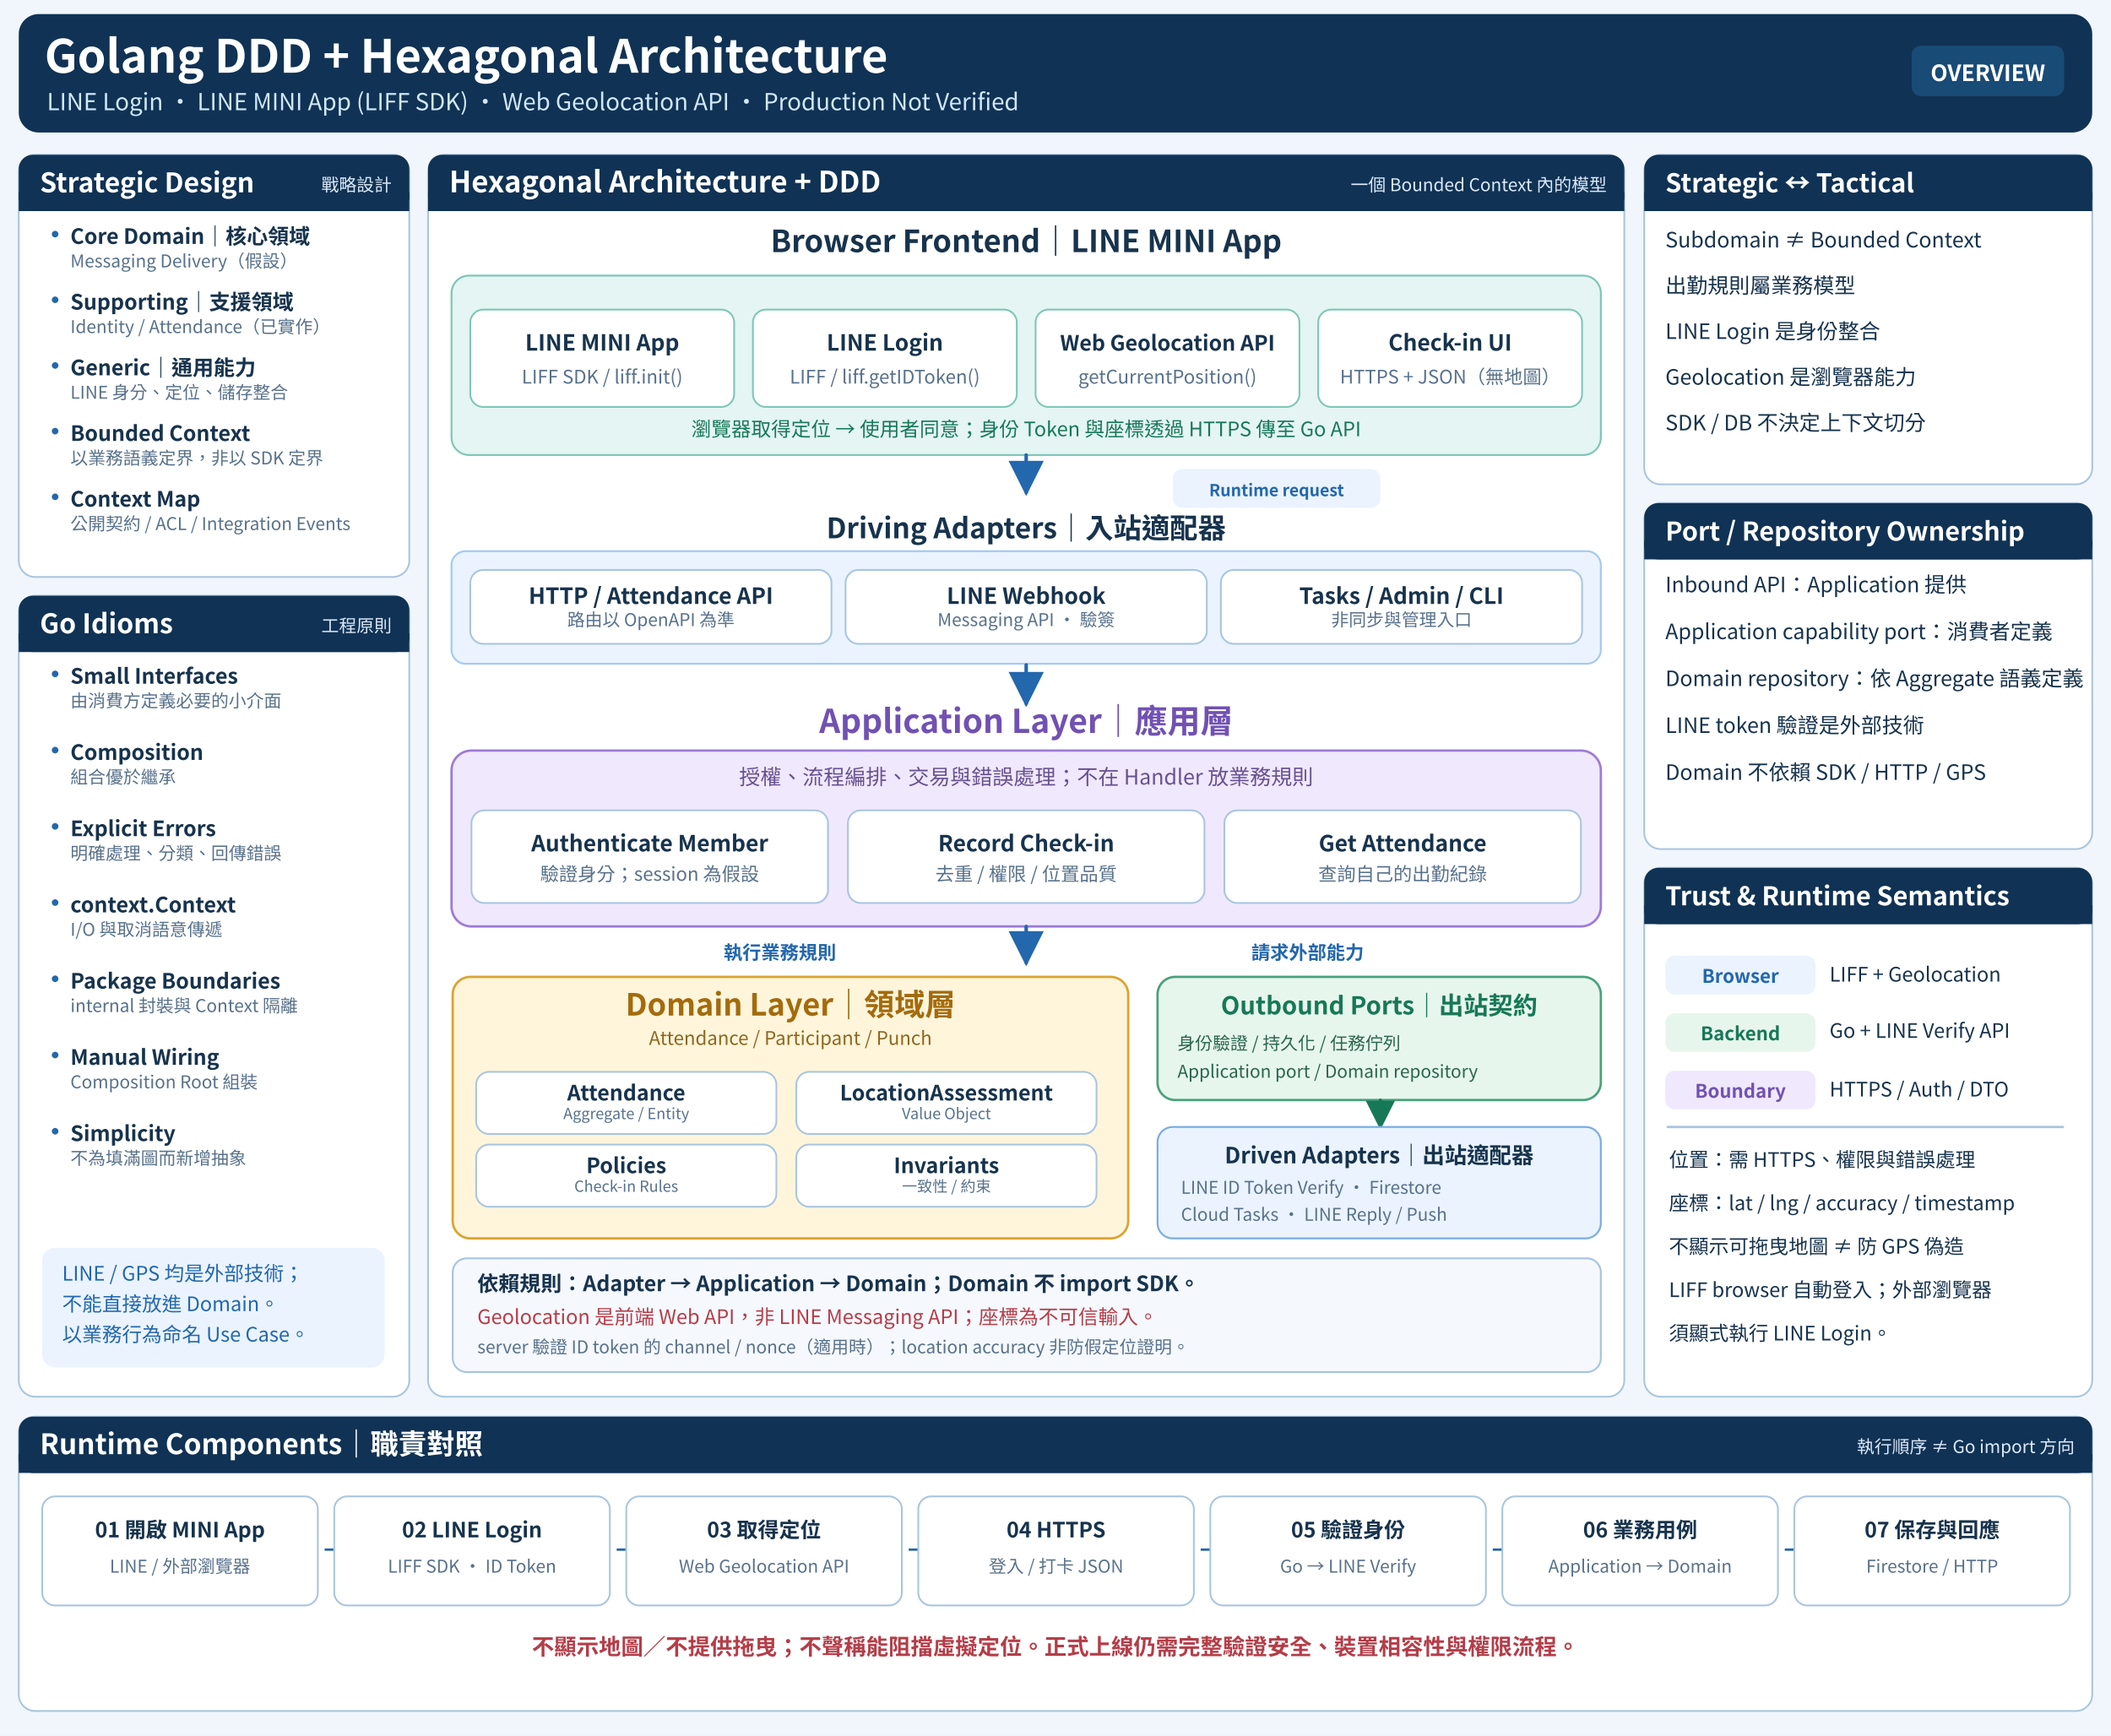
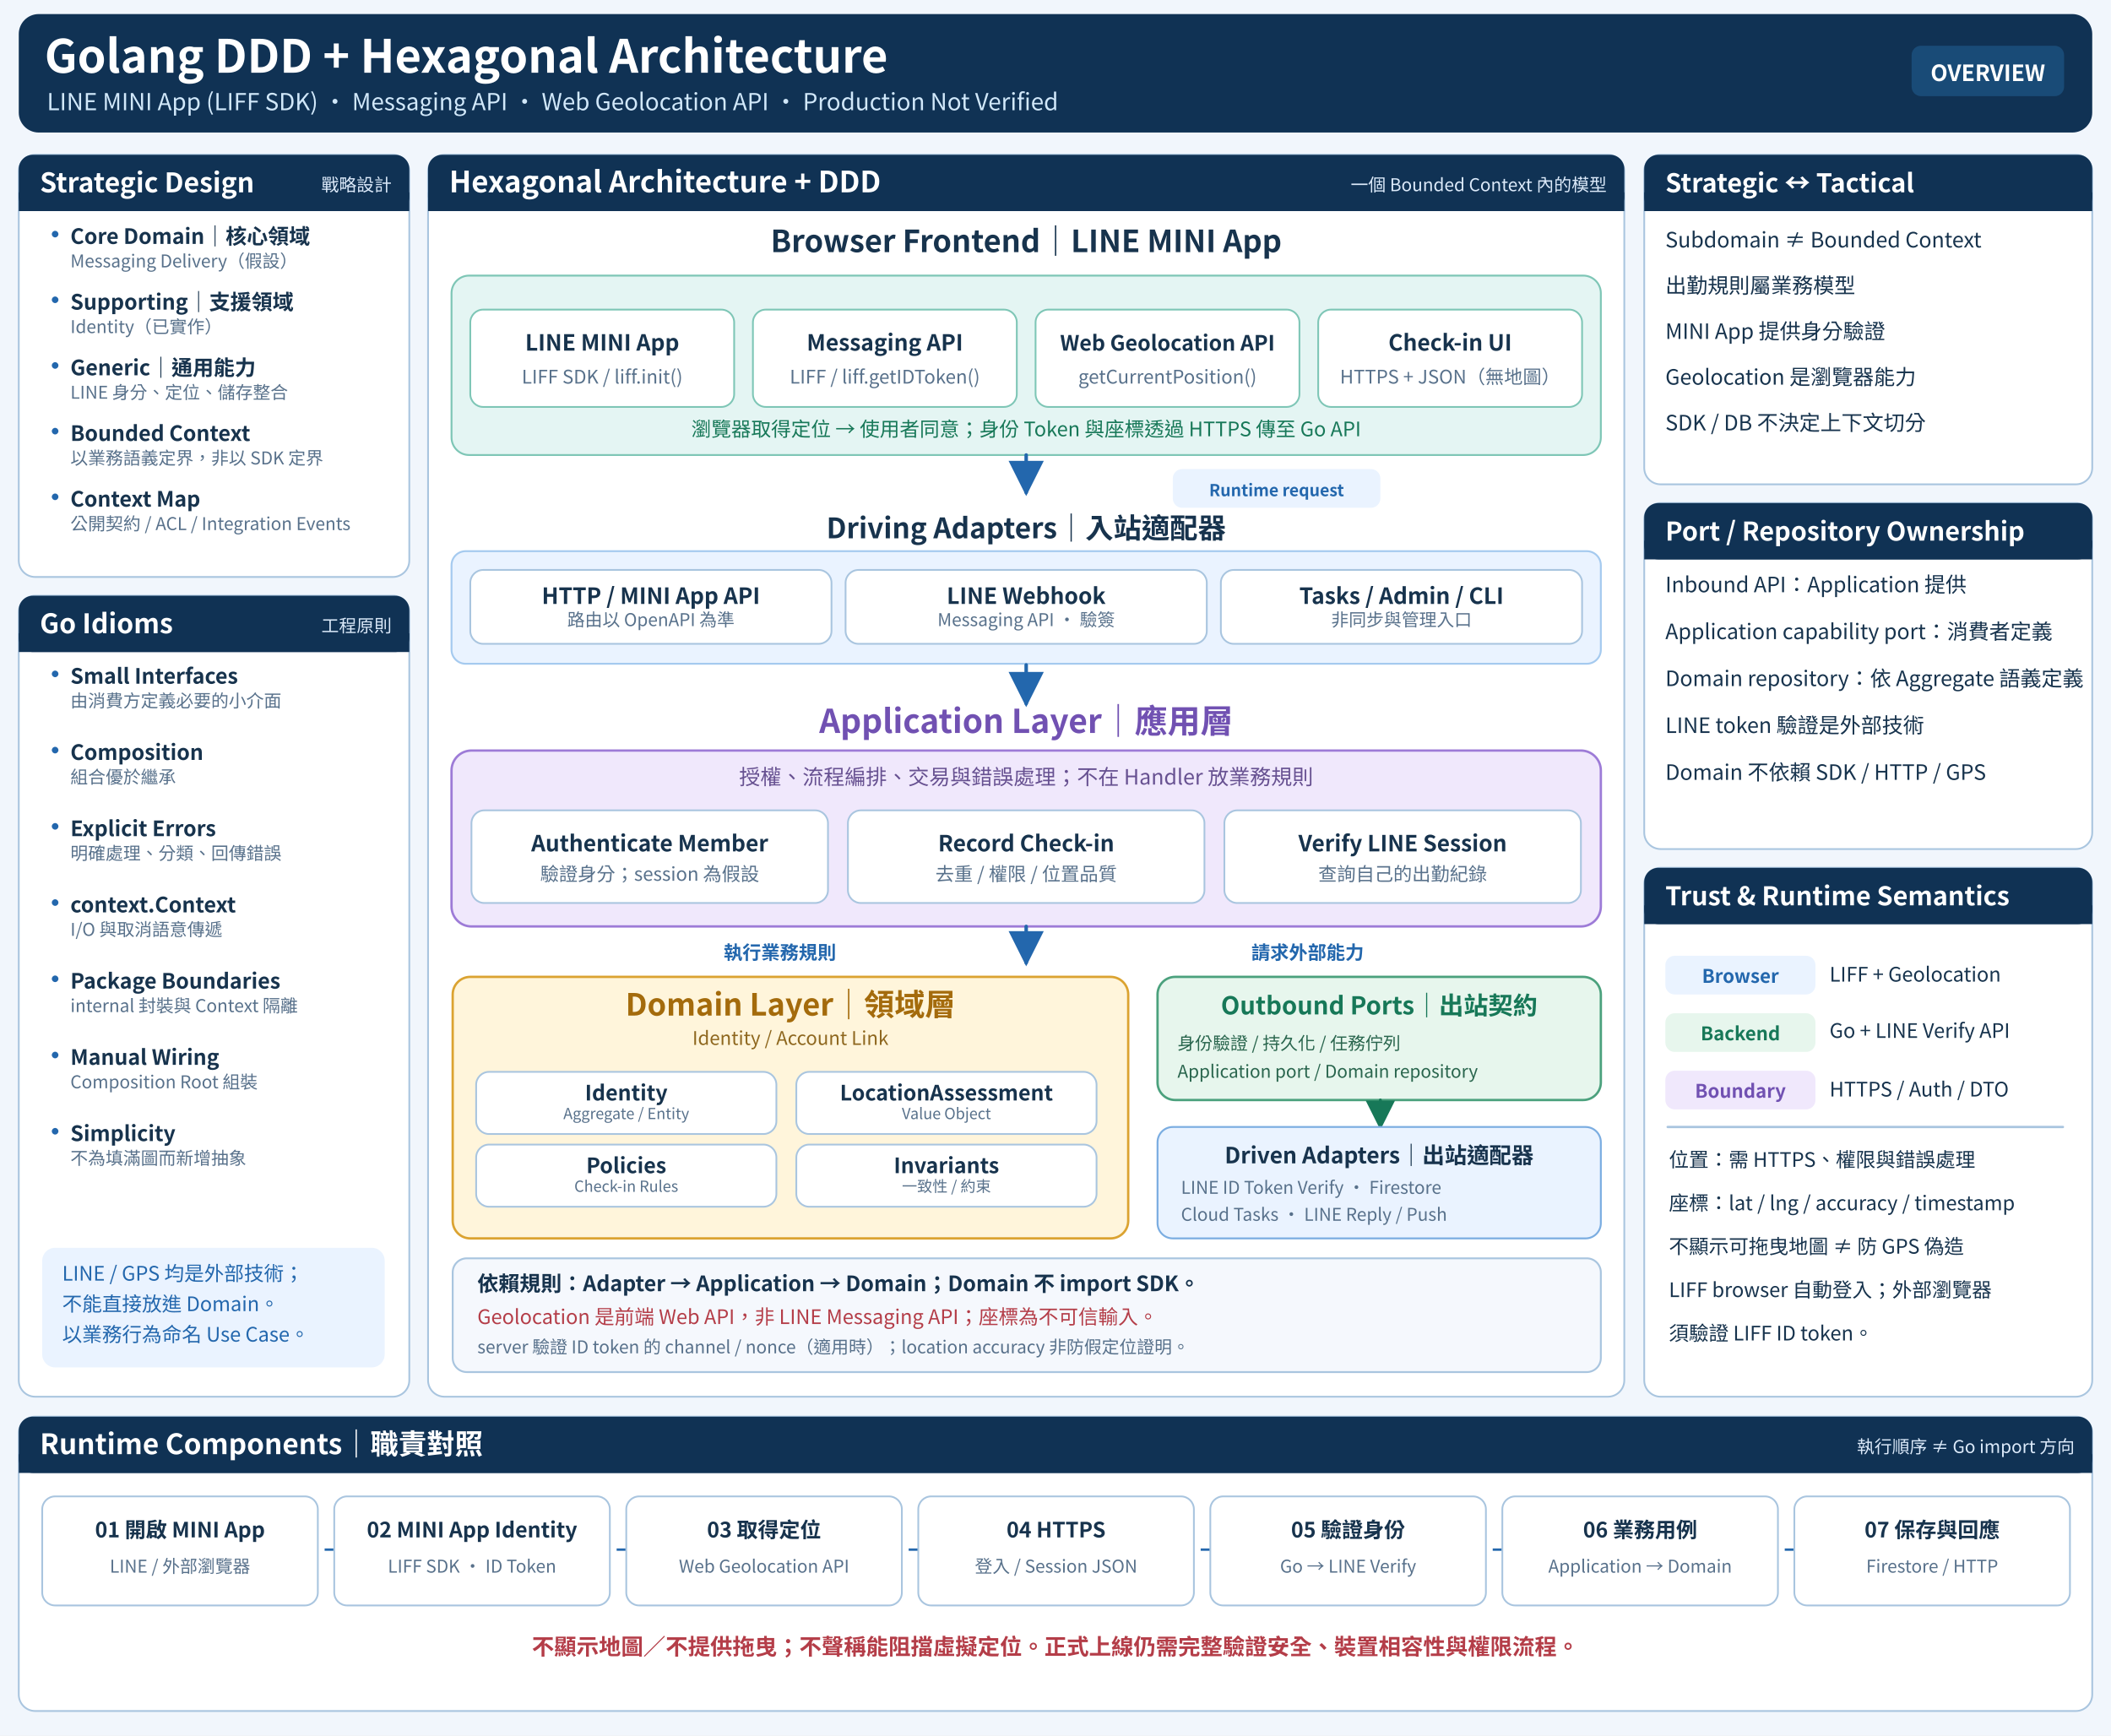
<svg xmlns="http://www.w3.org/2000/svg" xml:lang="zh-Hant" aria-labelledby="architecture-overview-title architecture-overview-desc" role="img" baseProfile="full" height="1480" version="1.1" viewBox="0 0 1800 1480" width="1800">
  <defs>
    <marker id="arrowBlue" markerHeight="10" markerWidth="10" orient="auto" refX="9" refY="5">
      <path d="M0,0 L10,5 L0,10Z" fill="#2367ad" />
    </marker>
    <marker id="arrowGreen" markerHeight="10" markerWidth="10" orient="auto" refX="9" refY="5">
      <path d="M0,0 L10,5 L0,10Z" fill="#177858" />
    </marker>
  </defs>
  <rect fill="#f1f6fc" height="1480" rx="0" ry="0" width="1800" x="0" y="0" />
  <style type="text/css">text{font-family:Noto Sans CJK TC,Microsoft JhengHei,PingFang TC,sans-serif;}</style>
  <g id="architecture-content">
    <rect fill="#103254" height="101" rx="17" ry="17" width="1768" x="16" y="12" />
    <text fill="#ffffff" font-family="Noto Sans CJK TC, Microsoft JhengHei, PingFang TC, sans-serif" font-size="39" font-weight="700" opacity="1" text-anchor="start" x="38" y="62">Golang DDD + Hexagonal Architecture</text>
-     <text fill="#d1e8fa" font-family="Noto Sans CJK TC, Microsoft JhengHei, PingFang TC, sans-serif" font-size="20" font-weight="400" opacity="1" text-anchor="start" x="40" y="94">LINE Login  ·  LINE MINI App (LIFF SDK)  ·  Web Geolocation API  ·  Production Not Verified</text>
+     <text fill="#d1e8fa" font-family="Noto Sans CJK TC, Microsoft JhengHei, PingFang TC, sans-serif" font-size="20" font-weight="400" opacity="1" text-anchor="start" x="40" y="94">LINE MINI App (LIFF SDK)  ·  Messaging API  ·  Web Geolocation API  ·  Production Not Verified</text>
    <rect fill="#194b77" height="43" rx="8" ry="8" width="130" x="1630" y="39" />
    <text fill="#ffffff" font-family="Noto Sans CJK TC, Microsoft JhengHei, PingFang TC, sans-serif" font-size="19" font-weight="700" opacity="1" text-anchor="middle" x="1695.0" y="69.1">OVERVIEW</text>
    <rect fill="#ffffff" height="360" rx="14" ry="14" stroke="#a9c5df" stroke-width="1.5" width="333" x="16" y="132" />
    <rect fill="#103254" height="48" rx="12" ry="12" stroke="#103254" stroke-width="0" width="333" x="16" y="132" />
    <rect fill="#103254" height="16" rx="0" ry="0" width="333" x="16" y="164" />
    <text fill="#ffffff" font-family="Noto Sans CJK TC, Microsoft JhengHei, PingFang TC, sans-serif" font-size="23" font-weight="700" opacity="1" text-anchor="start" x="34" y="164">Strategic Design</text>
    <text fill="#dceafa" font-family="Noto Sans CJK TC, Microsoft JhengHei, PingFang TC, sans-serif" font-size="15" font-weight="400" opacity="1" text-anchor="end" x="334" y="163">戰略設計</text>
    <text fill="#2367ad" font-family="Noto Sans CJK TC, Microsoft JhengHei, PingFang TC, sans-serif" font-size="22" font-weight="700" opacity="1" text-anchor="start" x="36" y="208">•</text>
    <text fill="#17334d" font-family="Noto Sans CJK TC, Microsoft JhengHei, PingFang TC, sans-serif" font-size="18" font-weight="700" opacity="1" text-anchor="start" x="60" y="208">Core Domain｜核心領域</text>
    <text fill="#58718b" font-family="Noto Sans CJK TC, Microsoft JhengHei, PingFang TC, sans-serif" font-size="15" font-weight="400" opacity="1" text-anchor="start" x="60" y="228">Messaging Delivery（假設）</text>
    <text fill="#2367ad" font-family="Noto Sans CJK TC, Microsoft JhengHei, PingFang TC, sans-serif" font-size="22" font-weight="700" opacity="1" text-anchor="start" x="36" y="264">•</text>
    <text fill="#17334d" font-family="Noto Sans CJK TC, Microsoft JhengHei, PingFang TC, sans-serif" font-size="18" font-weight="700" opacity="1" text-anchor="start" x="60" y="264">Supporting｜支援領域</text>
-     <text fill="#58718b" font-family="Noto Sans CJK TC, Microsoft JhengHei, PingFang TC, sans-serif" font-size="15" font-weight="400" opacity="1" text-anchor="start" x="60" y="284">Identity / Attendance（已實作）</text>
+     <text fill="#58718b" font-family="Noto Sans CJK TC, Microsoft JhengHei, PingFang TC, sans-serif" font-size="15" font-weight="400" opacity="1" text-anchor="start" x="60" y="284">Identity（已實作）</text>
    <text fill="#2367ad" font-family="Noto Sans CJK TC, Microsoft JhengHei, PingFang TC, sans-serif" font-size="22" font-weight="700" opacity="1" text-anchor="start" x="36" y="320">•</text>
    <text fill="#17334d" font-family="Noto Sans CJK TC, Microsoft JhengHei, PingFang TC, sans-serif" font-size="18" font-weight="700" opacity="1" text-anchor="start" x="60" y="320">Generic｜通用能力</text>
    <text fill="#58718b" font-family="Noto Sans CJK TC, Microsoft JhengHei, PingFang TC, sans-serif" font-size="15" font-weight="400" opacity="1" text-anchor="start" x="60" y="340">LINE 身分、定位、儲存整合</text>
    <text fill="#2367ad" font-family="Noto Sans CJK TC, Microsoft JhengHei, PingFang TC, sans-serif" font-size="22" font-weight="700" opacity="1" text-anchor="start" x="36" y="376">•</text>
    <text fill="#17334d" font-family="Noto Sans CJK TC, Microsoft JhengHei, PingFang TC, sans-serif" font-size="18" font-weight="700" opacity="1" text-anchor="start" x="60" y="376">Bounded Context</text>
    <text fill="#58718b" font-family="Noto Sans CJK TC, Microsoft JhengHei, PingFang TC, sans-serif" font-size="15" font-weight="400" opacity="1" text-anchor="start" x="60" y="396">以業務語義定界，非以 SDK 定界</text>
    <text fill="#2367ad" font-family="Noto Sans CJK TC, Microsoft JhengHei, PingFang TC, sans-serif" font-size="22" font-weight="700" opacity="1" text-anchor="start" x="36" y="432">•</text>
    <text fill="#17334d" font-family="Noto Sans CJK TC, Microsoft JhengHei, PingFang TC, sans-serif" font-size="18" font-weight="700" opacity="1" text-anchor="start" x="60" y="432">Context Map</text>
    <text fill="#58718b" font-family="Noto Sans CJK TC, Microsoft JhengHei, PingFang TC, sans-serif" font-size="15" font-weight="400" opacity="1" text-anchor="start" x="60" y="452">公開契約 / ACL / Integration Events</text>
    <rect fill="#ffffff" height="683" rx="14" ry="14" stroke="#a9c5df" stroke-width="1.5" width="333" x="16" y="508" />
    <rect fill="#103254" height="48" rx="12" ry="12" stroke="#103254" stroke-width="0" width="333" x="16" y="508" />
    <rect fill="#103254" height="16" rx="0" ry="0" width="333" x="16" y="540" />
    <text fill="#ffffff" font-family="Noto Sans CJK TC, Microsoft JhengHei, PingFang TC, sans-serif" font-size="23" font-weight="700" opacity="1" text-anchor="start" x="34" y="540">Go Idioms</text>
    <text fill="#dceafa" font-family="Noto Sans CJK TC, Microsoft JhengHei, PingFang TC, sans-serif" font-size="15" font-weight="400" opacity="1" text-anchor="end" x="334" y="539">工程原則</text>
    <text fill="#2367ad" font-family="Noto Sans CJK TC, Microsoft JhengHei, PingFang TC, sans-serif" font-size="22" font-weight="700" opacity="1" text-anchor="start" x="36" y="583">•</text>
    <text fill="#17334d" font-family="Noto Sans CJK TC, Microsoft JhengHei, PingFang TC, sans-serif" font-size="18" font-weight="700" opacity="1" text-anchor="start" x="60" y="583">Small Interfaces</text>
    <text fill="#58718b" font-family="Noto Sans CJK TC, Microsoft JhengHei, PingFang TC, sans-serif" font-size="15" font-weight="400" opacity="1" text-anchor="start" x="60" y="603">由消費方定義必要的小介面</text>
    <text fill="#2367ad" font-family="Noto Sans CJK TC, Microsoft JhengHei, PingFang TC, sans-serif" font-size="22" font-weight="700" opacity="1" text-anchor="start" x="36" y="648">•</text>
    <text fill="#17334d" font-family="Noto Sans CJK TC, Microsoft JhengHei, PingFang TC, sans-serif" font-size="18" font-weight="700" opacity="1" text-anchor="start" x="60" y="648">Composition</text>
    <text fill="#58718b" font-family="Noto Sans CJK TC, Microsoft JhengHei, PingFang TC, sans-serif" font-size="15" font-weight="400" opacity="1" text-anchor="start" x="60" y="668">組合優於繼承</text>
    <text fill="#2367ad" font-family="Noto Sans CJK TC, Microsoft JhengHei, PingFang TC, sans-serif" font-size="22" font-weight="700" opacity="1" text-anchor="start" x="36" y="713">•</text>
    <text fill="#17334d" font-family="Noto Sans CJK TC, Microsoft JhengHei, PingFang TC, sans-serif" font-size="18" font-weight="700" opacity="1" text-anchor="start" x="60" y="713">Explicit Errors</text>
    <text fill="#58718b" font-family="Noto Sans CJK TC, Microsoft JhengHei, PingFang TC, sans-serif" font-size="15" font-weight="400" opacity="1" text-anchor="start" x="60" y="733">明確處理、分類、回傳錯誤</text>
    <text fill="#2367ad" font-family="Noto Sans CJK TC, Microsoft JhengHei, PingFang TC, sans-serif" font-size="22" font-weight="700" opacity="1" text-anchor="start" x="36" y="778">•</text>
    <text fill="#17334d" font-family="Noto Sans CJK TC, Microsoft JhengHei, PingFang TC, sans-serif" font-size="18" font-weight="700" opacity="1" text-anchor="start" x="60" y="778">context.Context</text>
    <text fill="#58718b" font-family="Noto Sans CJK TC, Microsoft JhengHei, PingFang TC, sans-serif" font-size="15" font-weight="400" opacity="1" text-anchor="start" x="60" y="798">I/O 與取消語意傳遞</text>
    <text fill="#2367ad" font-family="Noto Sans CJK TC, Microsoft JhengHei, PingFang TC, sans-serif" font-size="22" font-weight="700" opacity="1" text-anchor="start" x="36" y="843">•</text>
    <text fill="#17334d" font-family="Noto Sans CJK TC, Microsoft JhengHei, PingFang TC, sans-serif" font-size="18" font-weight="700" opacity="1" text-anchor="start" x="60" y="843">Package Boundaries</text>
    <text fill="#58718b" font-family="Noto Sans CJK TC, Microsoft JhengHei, PingFang TC, sans-serif" font-size="15" font-weight="400" opacity="1" text-anchor="start" x="60" y="863">internal 封裝與 Context 隔離</text>
    <text fill="#2367ad" font-family="Noto Sans CJK TC, Microsoft JhengHei, PingFang TC, sans-serif" font-size="22" font-weight="700" opacity="1" text-anchor="start" x="36" y="908">•</text>
    <text fill="#17334d" font-family="Noto Sans CJK TC, Microsoft JhengHei, PingFang TC, sans-serif" font-size="18" font-weight="700" opacity="1" text-anchor="start" x="60" y="908">Manual Wiring</text>
    <text fill="#58718b" font-family="Noto Sans CJK TC, Microsoft JhengHei, PingFang TC, sans-serif" font-size="15" font-weight="400" opacity="1" text-anchor="start" x="60" y="928">Composition Root 組裝</text>
    <text fill="#2367ad" font-family="Noto Sans CJK TC, Microsoft JhengHei, PingFang TC, sans-serif" font-size="22" font-weight="700" opacity="1" text-anchor="start" x="36" y="973">•</text>
    <text fill="#17334d" font-family="Noto Sans CJK TC, Microsoft JhengHei, PingFang TC, sans-serif" font-size="18" font-weight="700" opacity="1" text-anchor="start" x="60" y="973">Simplicity</text>
    <text fill="#58718b" font-family="Noto Sans CJK TC, Microsoft JhengHei, PingFang TC, sans-serif" font-size="15" font-weight="400" opacity="1" text-anchor="start" x="60" y="993">不為填滿圖而新增抽象</text>
    <rect fill="#eaf3ff" height="102" rx="11" ry="11" width="292" x="36" y="1064" />
    <text fill="#2367ad" font-family="Noto Sans CJK TC, Microsoft JhengHei, PingFang TC, sans-serif" font-size="17" font-weight="400" opacity="1" text-anchor="start" x="53" y="1092">LINE / GPS 均是外部技術；</text>
    <text fill="#2367ad" font-family="Noto Sans CJK TC, Microsoft JhengHei, PingFang TC, sans-serif" font-size="17" font-weight="400" opacity="1" text-anchor="start" x="53" y="1118">不能直接放進 Domain。</text>
    <text fill="#2367ad" font-family="Noto Sans CJK TC, Microsoft JhengHei, PingFang TC, sans-serif" font-size="17" font-weight="400" opacity="1" text-anchor="start" x="53" y="1144">以業務行為命名 Use Case。</text>
    <rect fill="#ffffff" height="1059" rx="14" ry="14" stroke="#a9c5df" stroke-width="1.5" width="1020" x="365" y="132" />
    <rect fill="#103254" height="48" rx="12" ry="12" stroke="#103254" stroke-width="0" width="1020" x="365" y="132" />
    <rect fill="#103254" height="16" rx="0" ry="0" width="1020" x="365" y="164" />
    <text fill="#ffffff" font-family="Noto Sans CJK TC, Microsoft JhengHei, PingFang TC, sans-serif" font-size="25" font-weight="700" opacity="1" text-anchor="start" x="383" y="164">Hexagonal Architecture + DDD</text>
    <text fill="#dceafa" font-family="Noto Sans CJK TC, Microsoft JhengHei, PingFang TC, sans-serif" font-size="15" font-weight="400" opacity="1" text-anchor="end" x="1370" y="163">一個 Bounded Context 內的模型</text>
    <text fill="#17334d" font-family="Noto Sans CJK TC, Microsoft JhengHei, PingFang TC, sans-serif" font-size="26" font-weight="700" opacity="1" text-anchor="middle" x="875" y="215">Browser Frontend｜LINE MINI App</text>
    <rect fill="#e4f5f3" height="153" rx="15" ry="15" stroke="#7ec6b6" stroke-width="1.6" width="980" x="385" y="235" />
    <rect fill="#ffffff" height="83" rx="11" ry="11" stroke="#7ec6b6" stroke-width="1.5" width="225" x="401" y="264" />
    <text fill="#17334d" font-family="Noto Sans CJK TC, Microsoft JhengHei, PingFang TC, sans-serif" font-size="19" font-weight="700" opacity="1" text-anchor="middle" x="513.5" y="299">LINE MINI App</text>
    <text fill="#58718b" font-family="Noto Sans CJK TC, Microsoft JhengHei, PingFang TC, sans-serif" font-size="16" font-weight="400" opacity="1" text-anchor="middle" x="513.5" y="327.08">LIFF SDK / liff.init()</text>
    <rect fill="#ffffff" height="83" rx="11" ry="11" stroke="#7ec6b6" stroke-width="1.5" width="225" x="642" y="264" />
-     <text fill="#17334d" font-family="Noto Sans CJK TC, Microsoft JhengHei, PingFang TC, sans-serif" font-size="19" font-weight="700" opacity="1" text-anchor="middle" x="754.5" y="299">LINE Login</text>
+     <text fill="#17334d" font-family="Noto Sans CJK TC, Microsoft JhengHei, PingFang TC, sans-serif" font-size="19" font-weight="700" opacity="1" text-anchor="middle" x="754.5" y="299">Messaging API</text>
    <text fill="#58718b" font-family="Noto Sans CJK TC, Microsoft JhengHei, PingFang TC, sans-serif" font-size="16" font-weight="400" opacity="1" text-anchor="middle" x="754.5" y="327.08">LIFF / liff.getIDToken()</text>
    <rect fill="#ffffff" height="83" rx="11" ry="11" stroke="#7ec6b6" stroke-width="1.5" width="225" x="883" y="264" />
    <text fill="#17334d" font-family="Noto Sans CJK TC, Microsoft JhengHei, PingFang TC, sans-serif" font-size="18" font-weight="700" opacity="1" text-anchor="middle" x="995.5" y="299">Web Geolocation API</text>
    <text fill="#58718b" font-family="Noto Sans CJK TC, Microsoft JhengHei, PingFang TC, sans-serif" font-size="16" font-weight="400" opacity="1" text-anchor="middle" x="995.5" y="327.08">getCurrentPosition()</text>
    <rect fill="#ffffff" height="83" rx="11" ry="11" stroke="#7ec6b6" stroke-width="1.5" width="225" x="1124" y="264" />
    <text fill="#17334d" font-family="Noto Sans CJK TC, Microsoft JhengHei, PingFang TC, sans-serif" font-size="19" font-weight="700" opacity="1" text-anchor="middle" x="1236.5" y="299">Check-in UI</text>
    <text fill="#58718b" font-family="Noto Sans CJK TC, Microsoft JhengHei, PingFang TC, sans-serif" font-size="16" font-weight="400" opacity="1" text-anchor="middle" x="1236.5" y="327.08">HTTPS + JSON（無地圖）</text>
    <text fill="#177858" font-family="Noto Sans CJK TC, Microsoft JhengHei, PingFang TC, sans-serif" font-size="17" font-weight="400" opacity="1" text-anchor="middle" x="875" y="372">瀏覽器取得定位 → 使用者同意；身份 Token 與座標透過 HTTPS 傳至 Go API</text>
    <path d="M 875,388 L 875,420" fill="none" marker-end="url(#arrowBlue)" stroke="#2367ad" stroke-linecap="round" stroke-linejoin="round" stroke-width="3" />
    <rect fill="#eaf3ff" height="33" rx="8" ry="8" width="177" x="1000" y="400" />
    <text fill="#2367ad" font-family="Noto Sans CJK TC, Microsoft JhengHei, PingFang TC, sans-serif" font-size="14" font-weight="700" opacity="1" text-anchor="middle" x="1088.5" y="423.1">Runtime request</text>
    <text fill="#17334d" font-family="Noto Sans CJK TC, Microsoft JhengHei, PingFang TC, sans-serif" font-size="24" font-weight="700" opacity="1" text-anchor="middle" x="875" y="459">Driving Adapters｜入站適配器</text>
    <rect fill="#eaf3ff" height="96" rx="12" ry="12" stroke="#a5caef" stroke-width="1.6" width="980" x="385" y="470" />
    <rect fill="#ffffff" height="63" rx="11" ry="11" stroke="#a9c5df" stroke-width="1.5" width="308" x="401" y="486" />
-     <text fill="#17334d" font-family="Noto Sans CJK TC, Microsoft JhengHei, PingFang TC, sans-serif" font-size="19" font-weight="700" opacity="1" text-anchor="middle" x="555.0" y="514.98">HTTP / Attendance API</text>
+     <text fill="#17334d" font-family="Noto Sans CJK TC, Microsoft JhengHei, PingFang TC, sans-serif" font-size="19" font-weight="700" opacity="1" text-anchor="middle" x="555.0" y="514.98">HTTP / MINI App API</text>
    <text fill="#58718b" font-family="Noto Sans CJK TC, Microsoft JhengHei, PingFang TC, sans-serif" font-size="15" font-weight="400" opacity="1" text-anchor="middle" x="555.0" y="533.88">路由以 OpenAPI 為準</text>
    <rect fill="#ffffff" height="63" rx="11" ry="11" stroke="#a9c5df" stroke-width="1.5" width="308" x="721" y="486" />
    <text fill="#17334d" font-family="Noto Sans CJK TC, Microsoft JhengHei, PingFang TC, sans-serif" font-size="19" font-weight="700" opacity="1" text-anchor="middle" x="875.0" y="514.98">LINE Webhook</text>
    <text fill="#58718b" font-family="Noto Sans CJK TC, Microsoft JhengHei, PingFang TC, sans-serif" font-size="15" font-weight="400" opacity="1" text-anchor="middle" x="875.0" y="533.88">Messaging API · 驗簽</text>
    <rect fill="#ffffff" height="63" rx="11" ry="11" stroke="#a9c5df" stroke-width="1.5" width="308" x="1041" y="486" />
    <text fill="#17334d" font-family="Noto Sans CJK TC, Microsoft JhengHei, PingFang TC, sans-serif" font-size="19" font-weight="700" opacity="1" text-anchor="middle" x="1195.0" y="514.98">Tasks / Admin / CLI</text>
    <text fill="#58718b" font-family="Noto Sans CJK TC, Microsoft JhengHei, PingFang TC, sans-serif" font-size="15" font-weight="400" opacity="1" text-anchor="middle" x="1195.0" y="533.88">非同步與管理入口</text>
    <path d="M 875,567 L 875,600" fill="none" marker-end="url(#arrowBlue)" stroke="#2367ad" stroke-linecap="round" stroke-linejoin="round" stroke-width="3" />
    <text fill="#7151b2" font-family="Noto Sans CJK TC, Microsoft JhengHei, PingFang TC, sans-serif" font-size="28" font-weight="700" opacity="1" text-anchor="middle" x="875" y="625">Application Layer｜應用層</text>
    <rect fill="#f0e8fc" height="150" rx="17" ry="17" stroke="#9d7bd7" stroke-width="2" width="980" x="385" y="640" />
    <text fill="#675191" font-family="Noto Sans CJK TC, Microsoft JhengHei, PingFang TC, sans-serif" font-size="18" font-weight="400" opacity="1" text-anchor="middle" x="875" y="669">授權、流程編排、交易與錯誤處理；不在 Handler 放業務規則</text>
    <rect fill="#ffffff" height="79" rx="11" ry="11" stroke="#a9c5df" stroke-width="1.5" width="304" x="402" y="691" />
    <text fill="#17334d" font-family="Noto Sans CJK TC, Microsoft JhengHei, PingFang TC, sans-serif" font-size="19" font-weight="700" opacity="1" text-anchor="middle" x="554.0" y="726">Authenticate Member</text>
    <text fill="#58718b" font-family="Noto Sans CJK TC, Microsoft JhengHei, PingFang TC, sans-serif" font-size="16" font-weight="400" opacity="1" text-anchor="middle" x="554.0" y="751.04">驗證身分；session 為假設</text>
    <rect fill="#ffffff" height="79" rx="11" ry="11" stroke="#a9c5df" stroke-width="1.5" width="304" x="723" y="691" />
    <text fill="#17334d" font-family="Noto Sans CJK TC, Microsoft JhengHei, PingFang TC, sans-serif" font-size="19" font-weight="700" opacity="1" text-anchor="middle" x="875.0" y="726">Record Check-in</text>
    <text fill="#58718b" font-family="Noto Sans CJK TC, Microsoft JhengHei, PingFang TC, sans-serif" font-size="16" font-weight="400" opacity="1" text-anchor="middle" x="875.0" y="751.04">去重 / 權限 / 位置品質</text>
    <rect fill="#ffffff" height="79" rx="11" ry="11" stroke="#a9c5df" stroke-width="1.5" width="304" x="1044" y="691" />
-     <text fill="#17334d" font-family="Noto Sans CJK TC, Microsoft JhengHei, PingFang TC, sans-serif" font-size="19" font-weight="700" opacity="1" text-anchor="middle" x="1196.0" y="726">Get Attendance</text>
+     <text fill="#17334d" font-family="Noto Sans CJK TC, Microsoft JhengHei, PingFang TC, sans-serif" font-size="19" font-weight="700" opacity="1" text-anchor="middle" x="1196.0" y="726">Verify LINE Session</text>
    <text fill="#58718b" font-family="Noto Sans CJK TC, Microsoft JhengHei, PingFang TC, sans-serif" font-size="16" font-weight="400" opacity="1" text-anchor="middle" x="1196.0" y="751.04">查詢自己的出勤紀錄</text>
    <line marker-end="url(#arrowBlue)" stroke="#2367ad" stroke-linecap="round" stroke-width="3" x1="875" x2="875" y1="790" y2="821" />
    <text fill="#2367ad" font-family="Noto Sans CJK TC, Microsoft JhengHei, PingFang TC, sans-serif" font-size="16" font-weight="700" opacity="1" text-anchor="middle" x="665" y="818">執行業務規則</text>
    <text fill="#2367ad" font-family="Noto Sans CJK TC, Microsoft JhengHei, PingFang TC, sans-serif" font-size="16" font-weight="700" opacity="1" text-anchor="middle" x="1115" y="818">請求外部能力</text>
    <rect fill="#fff5db" height="223" rx="15" ry="15" stroke="#dba331" stroke-width="2" width="576" x="386" y="833" />
    <text fill="#a46b0c" font-family="Noto Sans CJK TC, Microsoft JhengHei, PingFang TC, sans-serif" font-size="26" font-weight="700" opacity="1" text-anchor="middle" x="674" y="866">Domain Layer｜領域層</text>
-     <text fill="#8e671e" font-family="Noto Sans CJK TC, Microsoft JhengHei, PingFang TC, sans-serif" font-size="16" font-weight="400" opacity="1" text-anchor="middle" x="674" y="891">Attendance / Participant / Punch</text>
+     <text fill="#8e671e" font-family="Noto Sans CJK TC, Microsoft JhengHei, PingFang TC, sans-serif" font-size="16" font-weight="400" opacity="1" text-anchor="middle" x="674" y="891">Identity / Account Link</text>
    <rect fill="#ffffff" height="53" rx="11" ry="11" stroke="#a9c5df" stroke-width="1.5" width="256" x="406" y="914" />
-     <text fill="#17334d" font-family="Noto Sans CJK TC, Microsoft JhengHei, PingFang TC, sans-serif" font-size="18" font-weight="700" opacity="1" text-anchor="middle" x="534.0" y="938.38">Attendance</text>
+     <text fill="#17334d" font-family="Noto Sans CJK TC, Microsoft JhengHei, PingFang TC, sans-serif" font-size="18" font-weight="700" opacity="1" text-anchor="middle" x="534.0" y="938.38">Identity</text>
    <text fill="#58718b" font-family="Noto Sans CJK TC, Microsoft JhengHei, PingFang TC, sans-serif" font-size="13" font-weight="400" opacity="1" text-anchor="middle" x="534.0" y="954.28">Aggregate / Entity</text>
    <rect fill="#ffffff" height="53" rx="11" ry="11" stroke="#a9c5df" stroke-width="1.5" width="256" x="679" y="914" />
    <text fill="#17334d" font-family="Noto Sans CJK TC, Microsoft JhengHei, PingFang TC, sans-serif" font-size="18" font-weight="700" opacity="1" text-anchor="middle" x="807.0" y="938.38">LocationAssessment</text>
    <text fill="#58718b" font-family="Noto Sans CJK TC, Microsoft JhengHei, PingFang TC, sans-serif" font-size="13" font-weight="400" opacity="1" text-anchor="middle" x="807.0" y="954.28">Value Object</text>
    <rect fill="#ffffff" height="53" rx="11" ry="11" stroke="#a9c5df" stroke-width="1.5" width="256" x="406" y="976" />
    <text fill="#17334d" font-family="Noto Sans CJK TC, Microsoft JhengHei, PingFang TC, sans-serif" font-size="18" font-weight="700" opacity="1" text-anchor="middle" x="534.0" y="1000.38">Policies</text>
    <text fill="#58718b" font-family="Noto Sans CJK TC, Microsoft JhengHei, PingFang TC, sans-serif" font-size="13" font-weight="400" opacity="1" text-anchor="middle" x="534.0" y="1016.28">Check-in Rules</text>
    <rect fill="#ffffff" height="53" rx="11" ry="11" stroke="#a9c5df" stroke-width="1.5" width="256" x="679" y="976" />
    <text fill="#17334d" font-family="Noto Sans CJK TC, Microsoft JhengHei, PingFang TC, sans-serif" font-size="18" font-weight="700" opacity="1" text-anchor="middle" x="807.0" y="1000.38">Invariants</text>
    <text fill="#58718b" font-family="Noto Sans CJK TC, Microsoft JhengHei, PingFang TC, sans-serif" font-size="13" font-weight="400" opacity="1" text-anchor="middle" x="807.0" y="1016.28">一致性 / 約束</text>
    <rect fill="#e7f6ed" height="105" rx="15" ry="15" stroke="#4ba17d" stroke-width="2" width="378" x="987" y="833" />
    <text fill="#177858" font-family="Noto Sans CJK TC, Microsoft JhengHei, PingFang TC, sans-serif" font-size="21" font-weight="700" opacity="1" text-anchor="middle" x="1176" y="865">Outbound Ports｜出站契約</text>
    <text fill="#29654d" font-family="Noto Sans CJK TC, Microsoft JhengHei, PingFang TC, sans-serif" font-size="15" font-weight="400" opacity="1" text-anchor="start" x="1004" y="895">身份驗證 / 持久化 / 任務佇列</text>
    <text fill="#29654d" font-family="Noto Sans CJK TC, Microsoft JhengHei, PingFang TC, sans-serif" font-size="15" font-weight="400" opacity="1" text-anchor="start" x="1004" y="919">Application port / Domain repository</text>
    <line marker-end="url(#arrowGreen)" stroke="#177858" stroke-linecap="round" stroke-width="2.5" x1="1177" x2="1177" y1="938" y2="961" />
    <rect fill="#eaf3ff" height="95" rx="13" ry="13" stroke="#7bade1" stroke-width="1.6" width="378" x="987" y="961" />
    <text fill="#17334d" font-family="Noto Sans CJK TC, Microsoft JhengHei, PingFang TC, sans-serif" font-size="19" font-weight="700" opacity="1" text-anchor="middle" x="1176" y="992">Driven Adapters｜出站適配器</text>
    <text fill="#58718b" font-family="Noto Sans CJK TC, Microsoft JhengHei, PingFang TC, sans-serif" font-size="15" font-weight="400" opacity="1" text-anchor="start" x="1007" y="1018">LINE ID Token Verify · Firestore</text>
    <text fill="#58718b" font-family="Noto Sans CJK TC, Microsoft JhengHei, PingFang TC, sans-serif" font-size="15" font-weight="400" opacity="1" text-anchor="start" x="1007" y="1041">Cloud Tasks · LINE Reply / Push</text>
    <rect fill="#f5f8fd" height="97" rx="12" ry="12" stroke="#a9c5df" stroke-width="1.6" width="979" x="386" y="1073" />
    <text fill="#17334d" font-family="Noto Sans CJK TC, Microsoft JhengHei, PingFang TC, sans-serif" font-size="18" font-weight="700" opacity="1" text-anchor="start" x="407" y="1101">依賴規則：Adapter → Application → Domain；Domain 不 import SDK。</text>
    <text fill="#b43d48" font-family="Noto Sans CJK TC, Microsoft JhengHei, PingFang TC, sans-serif" font-size="17" font-weight="400" opacity="1" text-anchor="start" x="407" y="1129">Geolocation 是前端 Web API，非 LINE Messaging API；座標為不可信輸入。</text>
    <text fill="#58718b" font-family="Noto Sans CJK TC, Microsoft JhengHei, PingFang TC, sans-serif" font-size="15" font-weight="400" opacity="1" text-anchor="start" x="407" y="1154">server 驗證 ID token 的 channel / nonce（適用時）；location accuracy 非防假定位證明。</text>
    <rect fill="#ffffff" height="281" rx="14" ry="14" stroke="#a9c5df" stroke-width="1.5" width="382" x="1402" y="132" />
    <rect fill="#103254" height="48" rx="12" ry="12" stroke="#103254" stroke-width="0" width="382" x="1402" y="132" />
    <rect fill="#103254" height="16" rx="0" ry="0" width="382" x="1402" y="164" />
    <text fill="#ffffff" font-family="Noto Sans CJK TC, Microsoft JhengHei, PingFang TC, sans-serif" font-size="22" font-weight="700" opacity="1" text-anchor="start" x="1420" y="164">Strategic ↔ Tactical</text>
    <text fill="#17334d" font-family="Noto Sans CJK TC, Microsoft JhengHei, PingFang TC, sans-serif" font-size="18" font-weight="400" opacity="1" text-anchor="start" x="1420" y="211">Subdomain ≠ Bounded Context</text>
    <text fill="#17334d" font-family="Noto Sans CJK TC, Microsoft JhengHei, PingFang TC, sans-serif" font-size="18" font-weight="400" opacity="1" text-anchor="start" x="1420" y="250">出勤規則屬業務模型</text>
-     <text fill="#17334d" font-family="Noto Sans CJK TC, Microsoft JhengHei, PingFang TC, sans-serif" font-size="18" font-weight="400" opacity="1" text-anchor="start" x="1420" y="289">LINE Login 是身份整合</text>
+     <text fill="#17334d" font-family="Noto Sans CJK TC, Microsoft JhengHei, PingFang TC, sans-serif" font-size="18" font-weight="400" opacity="1" text-anchor="start" x="1420" y="289">MINI App 提供身分驗證</text>
    <text fill="#17334d" font-family="Noto Sans CJK TC, Microsoft JhengHei, PingFang TC, sans-serif" font-size="18" font-weight="400" opacity="1" text-anchor="start" x="1420" y="328">Geolocation 是瀏覽器能力</text>
    <text fill="#17334d" font-family="Noto Sans CJK TC, Microsoft JhengHei, PingFang TC, sans-serif" font-size="18" font-weight="400" opacity="1" text-anchor="start" x="1420" y="367">SDK / DB 不決定上下文切分</text>
    <g id="ownership-contracts">
      <rect fill="#ffffff" height="295" rx="14" ry="14" stroke="#a9c5df" stroke-width="1.5" width="382" x="1402" y="429" />
      <rect fill="#103254" height="48" rx="12" ry="12" stroke="#103254" stroke-width="0" width="382" x="1402" y="429" />
      <rect fill="#103254" height="16" rx="0" ry="0" width="382" x="1402" y="461" />
      <text fill="#ffffff" font-family="Noto Sans CJK TC, Microsoft JhengHei, PingFang TC, sans-serif" font-size="22" font-weight="700" opacity="1" text-anchor="start" x="1420" y="461">Port / Repository Ownership</text>
      <text fill="#17334d" font-family="Noto Sans CJK TC, Microsoft JhengHei, PingFang TC, sans-serif" font-size="18" font-weight="400" opacity="1" text-anchor="start" x="1420" y="505">Inbound API：Application 提供</text>
      <text fill="#17334d" font-family="Noto Sans CJK TC, Microsoft JhengHei, PingFang TC, sans-serif" font-size="18" font-weight="400" opacity="1" text-anchor="start" x="1420" y="545">Application capability port：消費者定義</text>
      <text fill="#17334d" font-family="Noto Sans CJK TC, Microsoft JhengHei, PingFang TC, sans-serif" font-size="18" font-weight="400" opacity="1" text-anchor="start" x="1420" y="585">Domain repository：依 Aggregate 語義定義</text>
      <text fill="#17334d" font-family="Noto Sans CJK TC, Microsoft JhengHei, PingFang TC, sans-serif" font-size="18" font-weight="400" opacity="1" text-anchor="start" x="1420" y="625">LINE token 驗證是外部技術</text>
      <text fill="#17334d" font-family="Noto Sans CJK TC, Microsoft JhengHei, PingFang TC, sans-serif" font-size="18" font-weight="400" opacity="1" text-anchor="start" x="1420" y="665">Domain 不依賴 SDK / HTTP / GPS</text>
    </g>
    <rect fill="#ffffff" height="451" rx="14" ry="14" stroke="#a9c5df" stroke-width="1.5" width="382" x="1402" y="740" />
    <rect fill="#103254" height="48" rx="12" ry="12" stroke="#103254" stroke-width="0" width="382" x="1402" y="740" />
    <rect fill="#103254" height="16" rx="0" ry="0" width="382" x="1402" y="772" />
    <text fill="#ffffff" font-family="Noto Sans CJK TC, Microsoft JhengHei, PingFang TC, sans-serif" font-size="22" font-weight="700" opacity="1" text-anchor="start" x="1420" y="772">Trust &amp; Runtime Semantics</text>
    <rect fill="#eaf3ff" height="33" rx="8" ry="8" width="128" x="1420" y="815" />
    <text fill="#2367ad" font-family="Noto Sans CJK TC, Microsoft JhengHei, PingFang TC, sans-serif" font-size="16" font-weight="700" opacity="1" text-anchor="middle" x="1484.0" y="838.1">Browser</text>
    <text fill="#17334d" font-family="Noto Sans CJK TC, Microsoft JhengHei, PingFang TC, sans-serif" font-size="17" font-weight="400" opacity="1" text-anchor="start" x="1560" y="837">LIFF + Geolocation</text>
    <rect fill="#e7f6ed" height="33" rx="8" ry="8" width="128" x="1420" y="864" />
    <text fill="#177858" font-family="Noto Sans CJK TC, Microsoft JhengHei, PingFang TC, sans-serif" font-size="16" font-weight="700" opacity="1" text-anchor="middle" x="1484.0" y="887.1">Backend</text>
    <text fill="#17334d" font-family="Noto Sans CJK TC, Microsoft JhengHei, PingFang TC, sans-serif" font-size="17" font-weight="400" opacity="1" text-anchor="start" x="1560" y="885">Go + LINE Verify API</text>
    <rect fill="#f0e8fc" height="33" rx="8" ry="8" width="128" x="1420" y="913" />
    <text fill="#7151b2" font-family="Noto Sans CJK TC, Microsoft JhengHei, PingFang TC, sans-serif" font-size="16" font-weight="700" opacity="1" text-anchor="middle" x="1484.0" y="936.1">Boundary</text>
    <text fill="#17334d" font-family="Noto Sans CJK TC, Microsoft JhengHei, PingFang TC, sans-serif" font-size="17" font-weight="400" opacity="1" text-anchor="start" x="1560" y="935">HTTPS / Auth / DTO</text>
    <line stroke="#a9c5df" stroke-linecap="round" stroke-width="2" x1="1422" x2="1759" y1="961" y2="961" />
    <text fill="#17334d" font-family="Noto Sans CJK TC, Microsoft JhengHei, PingFang TC, sans-serif" font-size="17" font-weight="400" opacity="1" text-anchor="start" x="1423" y="995">位置：需 HTTPS、權限與錯誤處理</text>
    <text fill="#17334d" font-family="Noto Sans CJK TC, Microsoft JhengHei, PingFang TC, sans-serif" font-size="17" font-weight="400" opacity="1" text-anchor="start" x="1423" y="1032">座標：lat / lng / accuracy / timestamp</text>
    <text fill="#17334d" font-family="Noto Sans CJK TC, Microsoft JhengHei, PingFang TC, sans-serif" font-size="17" font-weight="400" opacity="1" text-anchor="start" x="1423" y="1069">不顯示可拖曳地圖 ≠ 防 GPS 偽造</text>
    <text fill="#17334d" font-family="Noto Sans CJK TC, Microsoft JhengHei, PingFang TC, sans-serif" font-size="17" font-weight="400" opacity="1" text-anchor="start" x="1423" y="1106">LIFF browser 自動登入；外部瀏覽器</text>
-     <text fill="#17334d" font-family="Noto Sans CJK TC, Microsoft JhengHei, PingFang TC, sans-serif" font-size="17" font-weight="400" opacity="1" text-anchor="start" x="1423" y="1143">須顯式執行 LINE Login。</text>
+     <text fill="#17334d" font-family="Noto Sans CJK TC, Microsoft JhengHei, PingFang TC, sans-serif" font-size="17" font-weight="400" opacity="1" text-anchor="start" x="1423" y="1143">須驗證 LIFF ID token。</text>
    <rect fill="#ffffff" height="251" rx="14" ry="14" stroke="#a9c5df" stroke-width="1.5" width="1768" x="16" y="1208" />
    <rect fill="#103254" height="48" rx="12" ry="12" stroke="#103254" stroke-width="0" width="1768" x="16" y="1208" />
    <rect fill="#103254" height="16" rx="0" ry="0" width="1768" x="16" y="1240" />
    <text fill="#ffffff" font-family="Noto Sans CJK TC, Microsoft JhengHei, PingFang TC, sans-serif" font-size="24" font-weight="700" opacity="1" text-anchor="start" x="34" y="1240">Runtime Components｜職責對照</text>
    <text fill="#dceafa" font-family="Noto Sans CJK TC, Microsoft JhengHei, PingFang TC, sans-serif" font-size="15" font-weight="400" opacity="1" text-anchor="end" x="1769" y="1239">執行順序 ≠ Go import 方向</text>
    <rect fill="#ffffff" height="93" rx="11" ry="11" stroke="#a9c5df" stroke-width="1.5" width="235" x="36" y="1276" />
    <text fill="#17334d" font-family="Noto Sans CJK TC, Microsoft JhengHei, PingFang TC, sans-serif" font-size="18" font-weight="700" opacity="1" text-anchor="middle" x="153.5" y="1311">01 開啟 MINI App</text>
    <text fill="#58718b" font-family="Noto Sans CJK TC, Microsoft JhengHei, PingFang TC, sans-serif" font-size="15" font-weight="400" opacity="1" text-anchor="middle" x="153.5" y="1341">LINE / 外部瀏覽器</text>
    <text fill="#2367ad" font-family="Noto Sans CJK TC, Microsoft JhengHei, PingFang TC, sans-serif" font-size="20" font-weight="700" opacity="1" text-anchor="start" x="276" y="1329">→</text>
    <rect fill="#ffffff" height="93" rx="11" ry="11" stroke="#a9c5df" stroke-width="1.5" width="235" x="285" y="1276" />
-     <text fill="#17334d" font-family="Noto Sans CJK TC, Microsoft JhengHei, PingFang TC, sans-serif" font-size="18" font-weight="700" opacity="1" text-anchor="middle" x="402.5" y="1311">02 LINE Login</text>
+     <text fill="#17334d" font-family="Noto Sans CJK TC, Microsoft JhengHei, PingFang TC, sans-serif" font-size="18" font-weight="700" opacity="1" text-anchor="middle" x="402.5" y="1311">02 MINI App Identity</text>
    <text fill="#58718b" font-family="Noto Sans CJK TC, Microsoft JhengHei, PingFang TC, sans-serif" font-size="15" font-weight="400" opacity="1" text-anchor="middle" x="402.5" y="1341">LIFF SDK · ID Token</text>
    <text fill="#2367ad" font-family="Noto Sans CJK TC, Microsoft JhengHei, PingFang TC, sans-serif" font-size="20" font-weight="700" opacity="1" text-anchor="start" x="525" y="1329">→</text>
    <rect fill="#ffffff" height="93" rx="11" ry="11" stroke="#a9c5df" stroke-width="1.5" width="235" x="534" y="1276" />
    <text fill="#17334d" font-family="Noto Sans CJK TC, Microsoft JhengHei, PingFang TC, sans-serif" font-size="18" font-weight="700" opacity="1" text-anchor="middle" x="651.5" y="1311">03 取得定位</text>
    <text fill="#58718b" font-family="Noto Sans CJK TC, Microsoft JhengHei, PingFang TC, sans-serif" font-size="15" font-weight="400" opacity="1" text-anchor="middle" x="651.5" y="1341">Web Geolocation API</text>
    <text fill="#2367ad" font-family="Noto Sans CJK TC, Microsoft JhengHei, PingFang TC, sans-serif" font-size="20" font-weight="700" opacity="1" text-anchor="start" x="774" y="1329">→</text>
    <rect fill="#ffffff" height="93" rx="11" ry="11" stroke="#a9c5df" stroke-width="1.5" width="235" x="783" y="1276" />
    <text fill="#17334d" font-family="Noto Sans CJK TC, Microsoft JhengHei, PingFang TC, sans-serif" font-size="18" font-weight="700" opacity="1" text-anchor="middle" x="900.5" y="1311">04 HTTPS</text>
-     <text fill="#58718b" font-family="Noto Sans CJK TC, Microsoft JhengHei, PingFang TC, sans-serif" font-size="15" font-weight="400" opacity="1" text-anchor="middle" x="900.5" y="1341">登入 / 打卡 JSON</text>
+     <text fill="#58718b" font-family="Noto Sans CJK TC, Microsoft JhengHei, PingFang TC, sans-serif" font-size="15" font-weight="400" opacity="1" text-anchor="middle" x="900.5" y="1341">登入 / Session JSON</text>
    <text fill="#2367ad" font-family="Noto Sans CJK TC, Microsoft JhengHei, PingFang TC, sans-serif" font-size="20" font-weight="700" opacity="1" text-anchor="start" x="1023" y="1329">→</text>
    <rect fill="#ffffff" height="93" rx="11" ry="11" stroke="#a9c5df" stroke-width="1.5" width="235" x="1032" y="1276" />
    <text fill="#17334d" font-family="Noto Sans CJK TC, Microsoft JhengHei, PingFang TC, sans-serif" font-size="18" font-weight="700" opacity="1" text-anchor="middle" x="1149.5" y="1311">05 驗證身份</text>
    <text fill="#58718b" font-family="Noto Sans CJK TC, Microsoft JhengHei, PingFang TC, sans-serif" font-size="15" font-weight="400" opacity="1" text-anchor="middle" x="1149.5" y="1341">Go → LINE Verify</text>
    <text fill="#2367ad" font-family="Noto Sans CJK TC, Microsoft JhengHei, PingFang TC, sans-serif" font-size="20" font-weight="700" opacity="1" text-anchor="start" x="1272" y="1329">→</text>
    <rect fill="#ffffff" height="93" rx="11" ry="11" stroke="#a9c5df" stroke-width="1.5" width="235" x="1281" y="1276" />
    <text fill="#17334d" font-family="Noto Sans CJK TC, Microsoft JhengHei, PingFang TC, sans-serif" font-size="18" font-weight="700" opacity="1" text-anchor="middle" x="1398.5" y="1311">06 業務用例</text>
    <text fill="#58718b" font-family="Noto Sans CJK TC, Microsoft JhengHei, PingFang TC, sans-serif" font-size="15" font-weight="400" opacity="1" text-anchor="middle" x="1398.5" y="1341">Application → Domain</text>
    <text fill="#2367ad" font-family="Noto Sans CJK TC, Microsoft JhengHei, PingFang TC, sans-serif" font-size="20" font-weight="700" opacity="1" text-anchor="start" x="1521" y="1329">→</text>
    <rect fill="#ffffff" height="93" rx="11" ry="11" stroke="#a9c5df" stroke-width="1.5" width="235" x="1530" y="1276" />
    <text fill="#17334d" font-family="Noto Sans CJK TC, Microsoft JhengHei, PingFang TC, sans-serif" font-size="18" font-weight="700" opacity="1" text-anchor="middle" x="1647.5" y="1311">07 保存與回應</text>
    <text fill="#58718b" font-family="Noto Sans CJK TC, Microsoft JhengHei, PingFang TC, sans-serif" font-size="15" font-weight="400" opacity="1" text-anchor="middle" x="1647.5" y="1341">Firestore / HTTP</text>
    <text fill="#b43d48" font-family="Noto Sans CJK TC, Microsoft JhengHei, PingFang TC, sans-serif" font-size="19" font-weight="700" opacity="1" text-anchor="middle" x="900" y="1411">不顯示地圖／不提供拖曳；不聲稱能阻擋虛擬定位。正式上線仍需完整驗證安全、裝置相容性與權限流程。</text>
  </g>
</svg>
